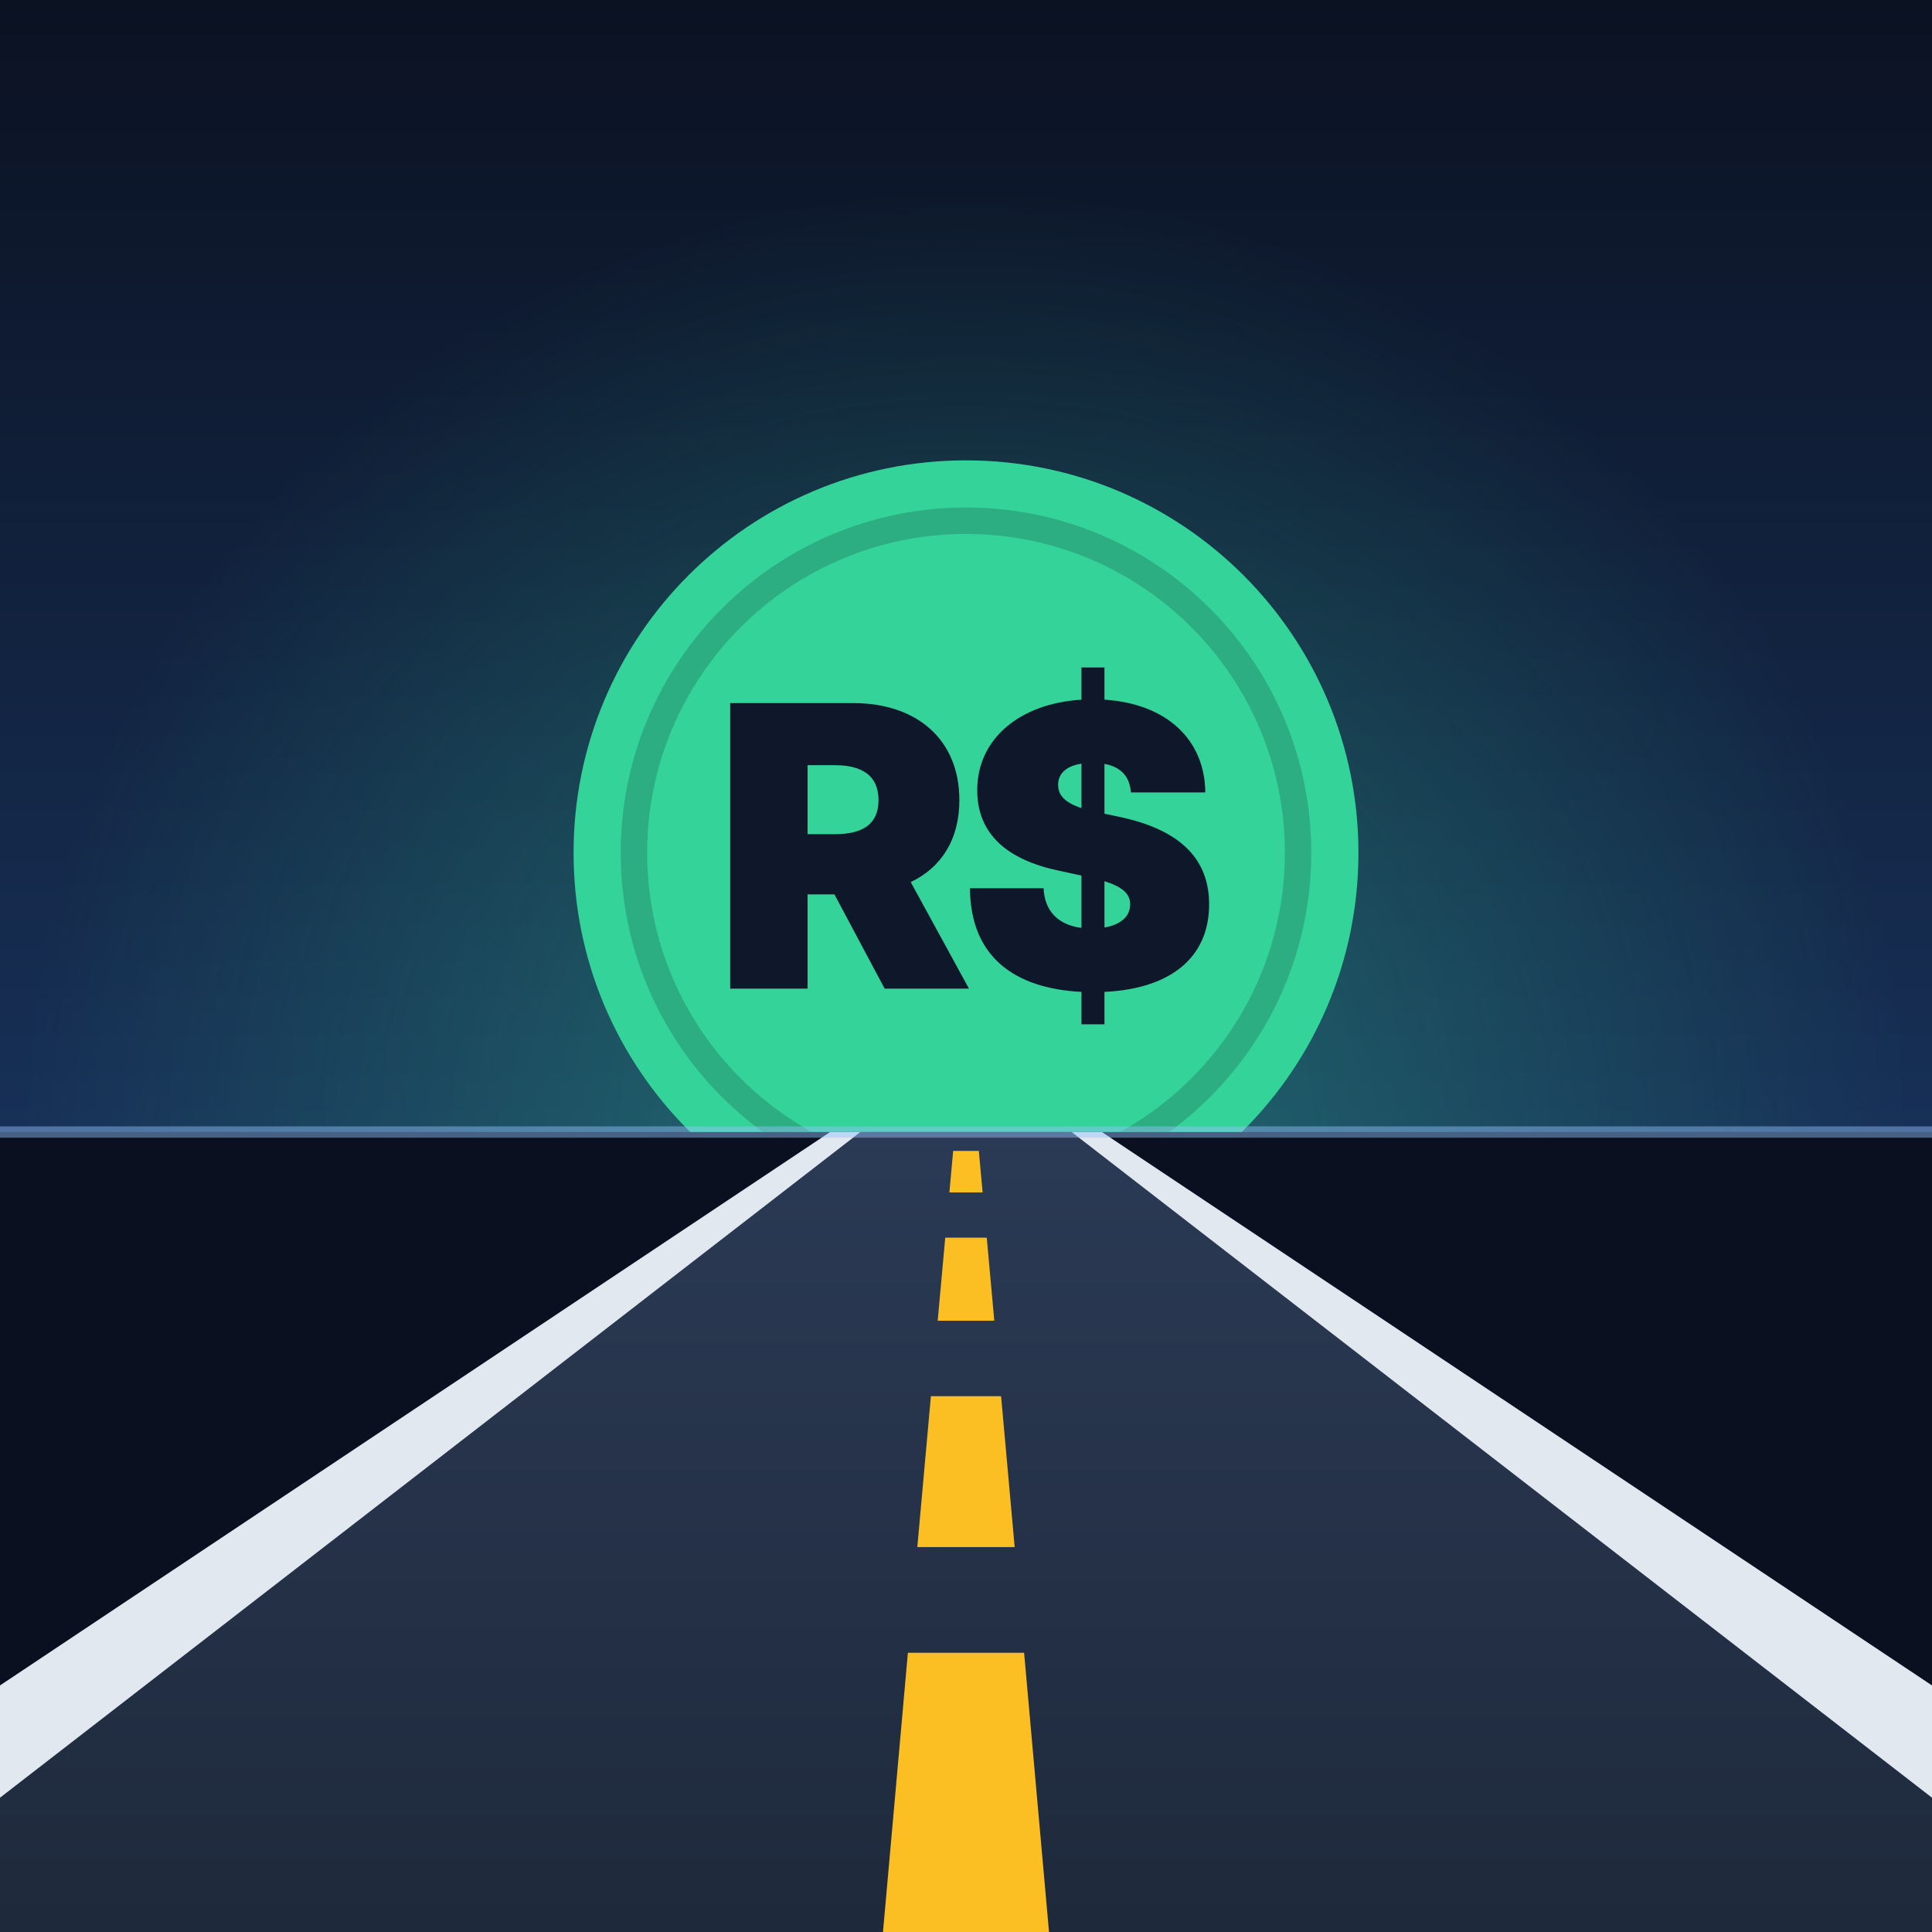
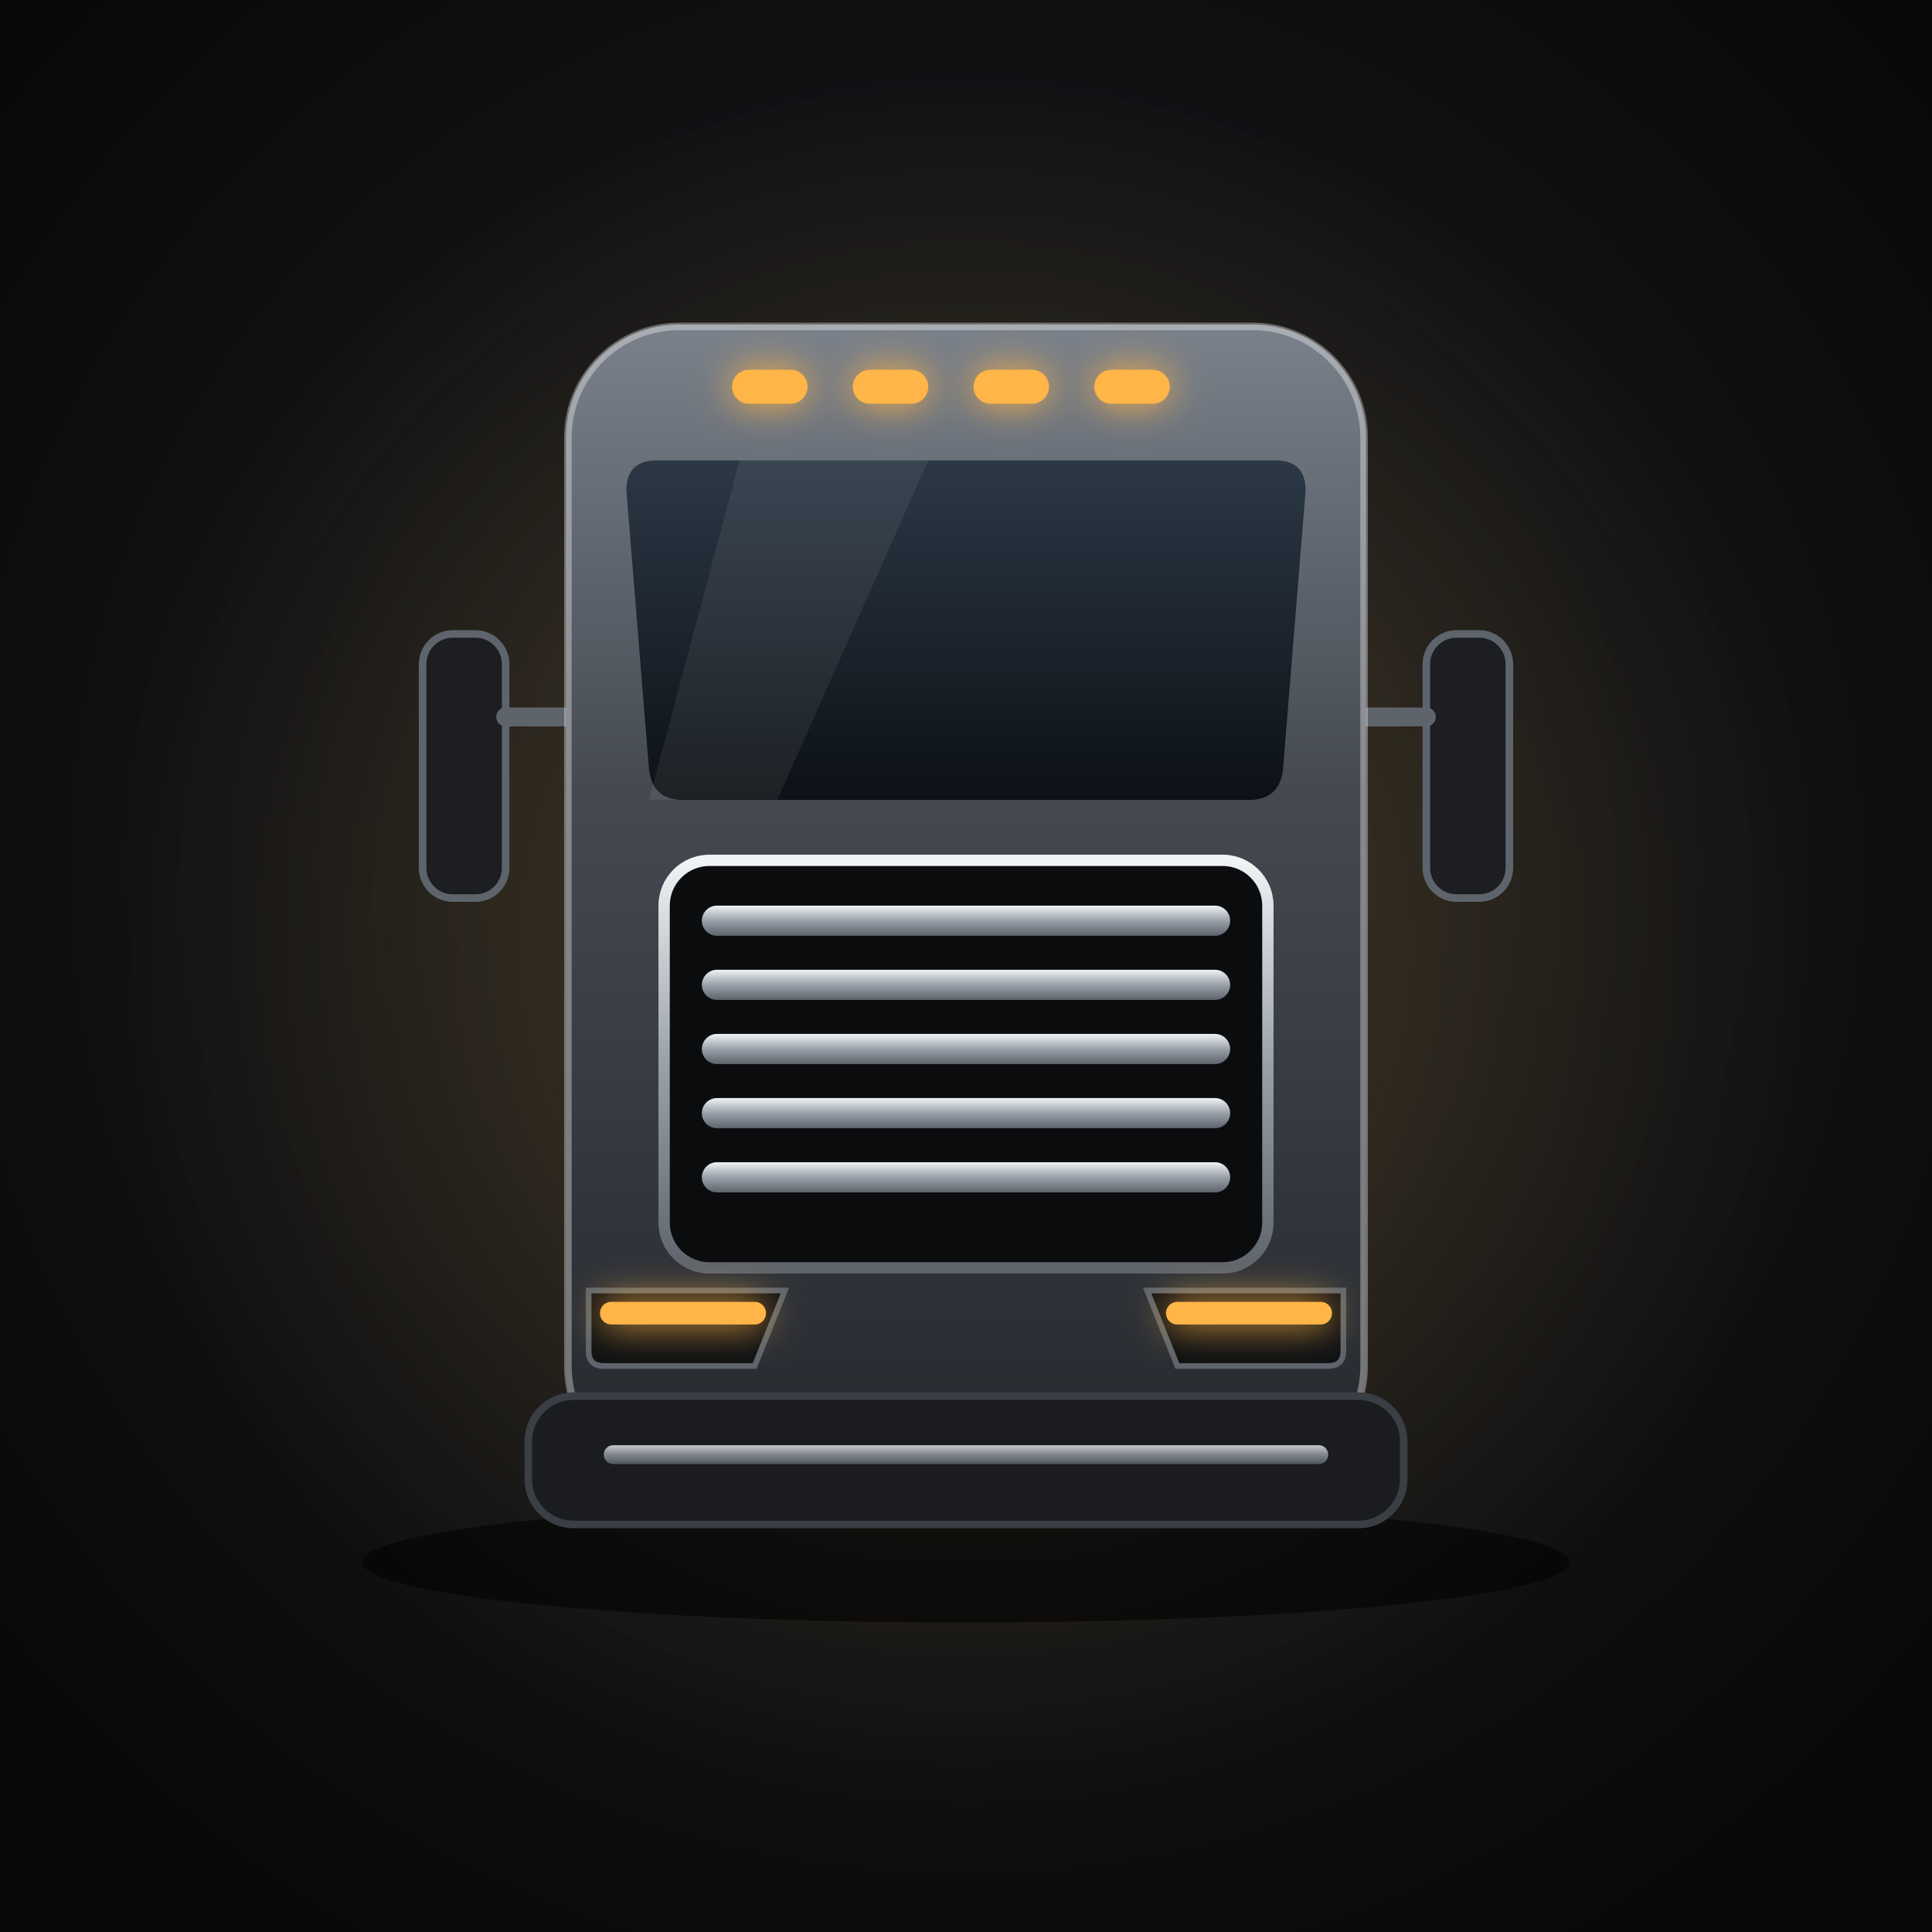
<svg xmlns="http://www.w3.org/2000/svg" viewBox="0 0 512 512" width="1024" height="1024">
  <defs>
-     <linearGradient id="sky" x1="0" y1="0" x2="0" y2="1">
-       <stop offset="0" stop-color="#0B1222" />
-       <stop offset="1" stop-color="#173057" />
+     <radialGradient id="bg" cx="256" cy="230" r="330" gradientUnits="userSpaceOnUse">
+       <stop offset="0" stop-color="#1E2024" />
+       <stop offset="1" stop-color="#08090A" />
+     </radialGradient>
+     <linearGradient id="paint" x1="0" y1="0" x2="0" y2="1">
+       <stop offset="0" stop-color="#7A818B" />
+       <stop offset="0.4" stop-color="#454A52" />
+       <stop offset="1" stop-color="#25282D" />
    </linearGradient>
-     <radialGradient id="glow" cx="256" cy="300" r="250" gradientUnits="userSpaceOnUse">
-       <stop offset="0" stop-color="#34D399" stop-opacity="0.38" />
-       <stop offset="1" stop-color="#34D399" stop-opacity="0" />
-     </radialGradient>
-     <linearGradient id="road" x1="0" y1="0" x2="0" y2="1">
-       <stop offset="0" stop-color="#2B3A55" />
-       <stop offset="1" stop-color="#1E293B" />
+     <linearGradient id="glass" x1="0" y1="0" x2="0" y2="1">
+       <stop offset="0" stop-color="#2C3846" />
+       <stop offset="1" stop-color="#0C1116" />
    </linearGradient>
+     <linearGradient id="chrome" x1="0" y1="0" x2="0" y2="1">
+       <stop offset="0" stop-color="#F1F3F5" />
+       <stop offset="0.5" stop-color="#9AA1AA" />
+       <stop offset="1" stop-color="#5E646C" />
+     </linearGradient>
+     <filter id="glow" filterUnits="userSpaceOnUse" x="0" y="0" width="512" height="512">
+       <feGaussianBlur stdDeviation="5" result="b" />
+       <feMerge>
+         <feMergeNode in="b" />
+         <feMergeNode in="SourceGraphic" />
+       </feMerge>
+     </filter>
  </defs>
-   <rect width="512" height="512" fill="#0F172A" />
-   <rect width="512" height="300" fill="url(#sky)" />
-   <rect width="512" height="300" fill="url(#glow)" />
-   <circle cx="256" cy="226" r="104" fill="#34D399" />
-   <circle cx="256" cy="226" r="88" fill="none" stroke="#0F172A" stroke-opacity="0.2" stroke-width="7" />
-   <text x="256" y="262" text-anchor="middle" font-family="Segoe UI, Inter, Arial, sans-serif" font-weight="900" font-size="104" letter-spacing="-4" fill="#0F172A">R$</text>
-   <rect y="300" width="512" height="212" fill="#0A1020" />
-   <polygon points="220,300 292,300 610,512 -98,512" fill="url(#road)" />
-   <polygon points="220,300 228,300 -46,512 -98,512" fill="#E2E8F0" />
-   <polygon points="284,300 292,300 610,512 558,512" fill="#E2E8F0" />
-   <polygon points="252.6,305 259.4,305 260.4,316 251.6,316" fill="#FBBF24" />
-   <polygon points="250.5,328 261.5,328 263.5,350 248.5,350" fill="#FBBF24" />
-   <polygon points="246.7,370 265.3,370 268.9,410 243.1,410" fill="#FBBF24" />
-   <polygon points="240.6,438 271.4,438 278.0,512 234.0,512" fill="#FBBF24" />
-   <rect y="298.5" width="512" height="3" fill="#93C5FD" fill-opacity="0.45" />
+   <rect width="512" height="512" fill="url(#bg)" />
+   <radialGradient id="halo" cx="256" cy="250" r="230" gradientUnits="userSpaceOnUse">
+     <stop offset="0" stop-color="#FFB547" stop-opacity="0.22" />
+     <stop offset="1" stop-color="#FFB547" stop-opacity="0" />
+   </radialGradient>
+   <circle cx="256" cy="250" r="230" fill="url(#halo)" />
+   <ellipse cx="256" cy="414" rx="160" ry="16" fill="#000" opacity="0.55" />
+   <rect x="112" y="168" width="22" height="70" rx="8" fill="#1C1E22" stroke="#5E646C" stroke-width="2" />
+   <rect x="378" y="168" width="22" height="70" rx="8" fill="#1C1E22" stroke="#5E646C" stroke-width="2" />
+   <path d="M134 190 H152 M378 190 H360" stroke="#5E646C" stroke-width="5" stroke-linecap="round" />
+   <rect x="150" y="86" width="212" height="306" rx="30" fill="url(#paint)" />
+   <rect x="150.5" y="86.5" width="211" height="305" rx="29.5" fill="none" stroke="#FFFFFF" stroke-opacity="0.35" stroke-width="2" />
+   <g fill="#FFB547" filter="url(#glow)">
+     <rect x="194" y="98" width="20" height="9" rx="4.5" />
+     <rect x="226" y="98" width="20" height="9" rx="4.5" />
+     <rect x="258" y="98" width="20" height="9" rx="4.5" />
+     <rect x="290" y="98" width="20" height="9" rx="4.5" />
+   </g>
+   <path d="M174 122 H338 Q346 122 346 130 L340 204 Q339 212 331 212 H181 Q173 212 172 204 L166 130 Q166 122 174 122 Z" fill="url(#glass)" />
+   <path d="M196 122 L246 122 L206 212 L172 212 Z" fill="#FFFFFF" opacity="0.07" />
+   <rect x="176" y="228" width="160" height="108" rx="12" fill="#0B0C0E" />
+   <g fill="url(#chrome)">
+     <rect x="186" y="240" width="140" height="8" rx="4" />
+     <rect x="186" y="257" width="140" height="8" rx="4" />
+     <rect x="186" y="274" width="140" height="8" rx="4" />
+     <rect x="186" y="291" width="140" height="8" rx="4" />
+     <rect x="186" y="308" width="140" height="8" rx="4" />
+   </g>
+   <rect x="176" y="228" width="160" height="108" rx="12" fill="none" stroke="url(#chrome)" stroke-width="3" />
+   <path d="M156 342 H208 L200 362 H160 Q156 362 156 358 Z" fill="#0E1013" stroke="#5E646C" stroke-width="1.5" />
+   <path d="M356 342 H304 L312 362 H352 Q356 362 356 358 Z" fill="#0E1013" stroke="#5E646C" stroke-width="1.5" />
+   <g stroke="#FFB547" stroke-width="6" stroke-linecap="round" filter="url(#glow)">
+     <path d="M162 348 H200" />
+     <path d="M350 348 H312" />
+   </g>
+   <rect x="140" y="370" width="232" height="34" rx="12" fill="#1A1C1F" stroke="#3A3E45" stroke-width="2" />
+   <rect x="160" y="383" width="192" height="5" rx="2.5" fill="url(#chrome)" opacity="0.8" />
</svg>
